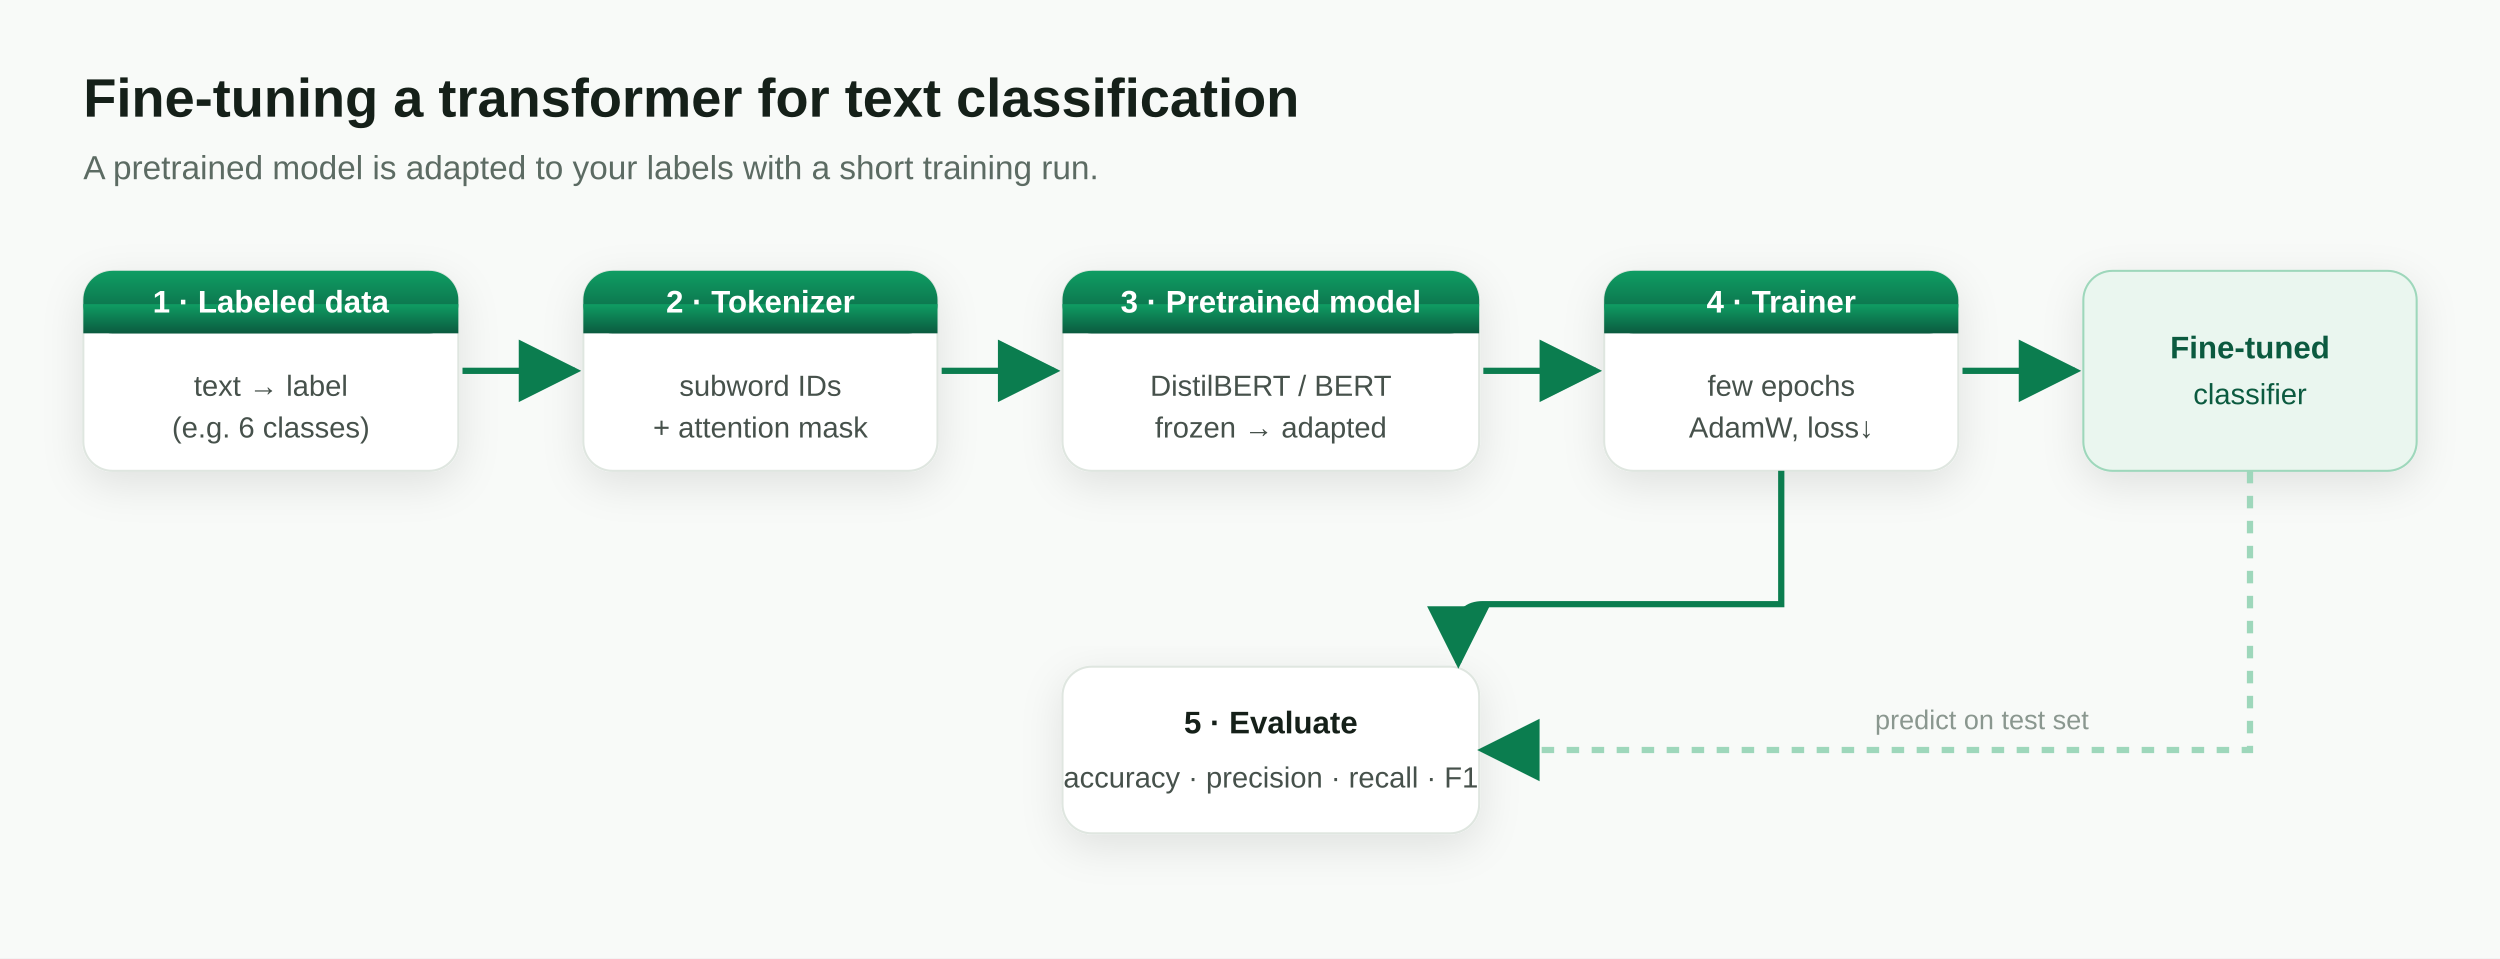
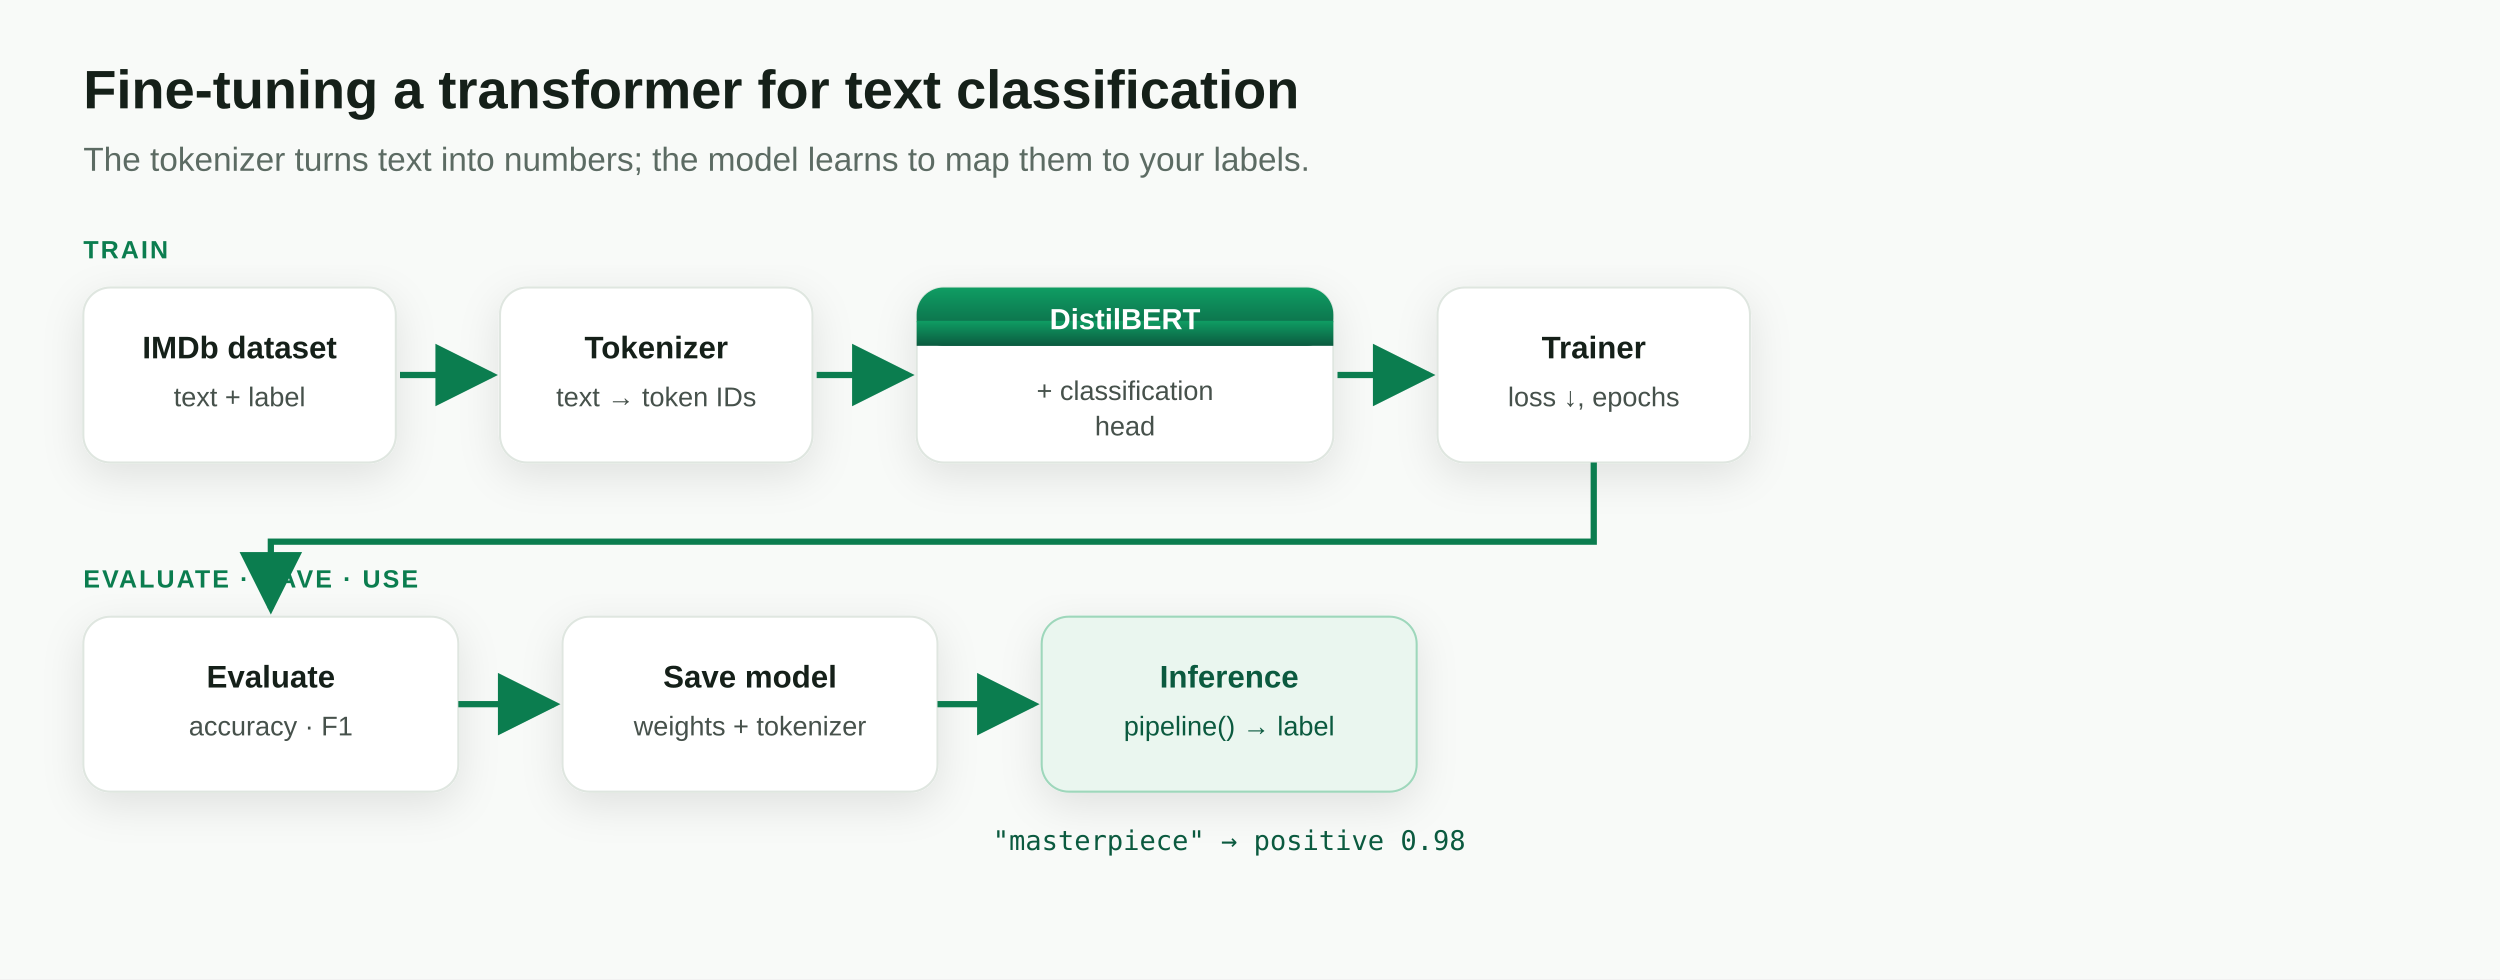
- <svg xmlns="http://www.w3.org/2000/svg" viewBox="0 0 1200 460" font-family="'Hanken Grotesk',system-ui,Arial,sans-serif" role="img" aria-label="Fine-tuning pipeline: dataset, tokenizer, pretrained transformer, trainer, fine-tuned classifier, evaluation">
+ <svg xmlns="http://www.w3.org/2000/svg" viewBox="0 0 1200 470" font-family="'Hanken Grotesk',system-ui,Arial,sans-serif" role="img" aria-label="Text classification pipeline: dataset, tokenizer, DistilBERT, classification head, Trainer, evaluation, saved model, inference">
  <defs>
-     <marker id="ah" markerWidth="12" markerHeight="12" refX="9" refY="5" orient="auto">
+     <marker id="act" markerWidth="12" markerHeight="12" refX="9" refY="5" orient="auto">
      <path d="M0 0 L10 5 L0 10 z" fill="#0b7d4f" />
    </marker>
-     <filter id="sh" x="-20%" y="-20%" width="140%" height="160%">
+     <filter id="sct" x="-20%" y="-20%" width="140%" height="160%">
      <feDropShadow dx="0" dy="6" stdDeviation="10" flood-color="#10231a" flood-opacity="0.10" />
    </filter>
-     <linearGradient id="hd" x1="0" y1="0" x2="0" y2="1">
+     <linearGradient id="hct" x1="0" y1="0" x2="0" y2="1">
      <stop offset="0" stop-color="#0f9d63" />
      <stop offset="1" stop-color="#0b5a3f" />
    </linearGradient>
  </defs>
-   <rect width="1200" height="460" fill="#f8faf8" />
-   <text x="40" y="56" font-size="26" font-weight="800" fill="#152019">Fine-tuning a transformer for text classification</text>
-   <text x="40" y="86" font-size="16" fill="#5c6b63">A pretrained model is adapted to your labels with a short training run.</text>
-   <g filter="url(#sh)">
-     <rect x="40" y="130" width="180" height="96" rx="14" fill="#ffffff" stroke="#dfe6e0" />
-     <rect x="280" y="130" width="170" height="96" rx="14" fill="#ffffff" stroke="#dfe6e0" />
-     <rect x="510" y="130" width="200" height="96" rx="14" fill="#ffffff" stroke="#dfe6e0" />
-     <rect x="770" y="130" width="170" height="96" rx="14" fill="#ffffff" stroke="#dfe6e0" />
-     <rect x="1000" y="130" width="160" height="96" rx="14" fill="#eaf6ef" stroke="#9ed7bb" />
+   <rect width="1200" height="470" fill="#f8faf8" />
+   <text x="40" y="52" font-size="26" font-weight="800" fill="#152019">Fine-tuning a transformer for text classification</text>
+   <text x="40" y="82" font-size="16" fill="#5c6b63">The tokenizer turns text into numbers; the model learns to map them to your labels.</text>
+   <text x="40" y="124" font-size="12" font-weight="800" letter-spacing="1" fill="#0b7d4f">TRAIN</text>
+   <g filter="url(#sct)">
+     <rect x="40" y="138" width="150" height="84" rx="13" fill="#ffffff" stroke="#dfe6e0" />
+     <rect x="240" y="138" width="150" height="84" rx="13" fill="#ffffff" stroke="#dfe6e0" />
+     <rect x="440" y="138" width="200" height="84" rx="13" fill="#ffffff" stroke="#dfe6e0" />
+     <rect x="690" y="138" width="150" height="84" rx="13" fill="#ffffff" stroke="#dfe6e0" />
  </g>
-   <rect x="40" y="130" width="180" height="30" rx="14" fill="url(#hd)" />
-   <rect x="40" y="146" width="180" height="14" fill="url(#hd)" />
-   <rect x="280" y="130" width="170" height="30" rx="14" fill="url(#hd)" />
-   <rect x="280" y="146" width="170" height="14" fill="url(#hd)" />
-   <rect x="510" y="130" width="200" height="30" rx="14" fill="url(#hd)" />
-   <rect x="510" y="146" width="200" height="14" fill="url(#hd)" />
-   <rect x="770" y="130" width="170" height="30" rx="14" fill="url(#hd)" />
-   <rect x="770" y="146" width="170" height="14" fill="url(#hd)" />
-   <g font-size="15" font-weight="700" fill="#ffffff" text-anchor="middle">
-     <text x="130" y="150">1 · Labeled data</text>
-     <text x="365" y="150">2 · Tokenizer</text>
-     <text x="610" y="150">3 · Pretrained model</text>
-     <text x="855" y="150">4 · Trainer</text>
+   <rect x="440" y="138" width="200" height="28" rx="13" fill="url(#hct)" />
+   <rect x="440" y="154" width="200" height="12" fill="url(#hct)" />
+   <g text-anchor="middle">
+     <text x="115" y="172" font-size="15" font-weight="700" fill="#152019">IMDb dataset</text>
+     <text x="115" y="195" font-size="13" fill="#46514b">text + label</text>
+     <text x="315" y="172" font-size="15" font-weight="700" fill="#152019">Tokenizer</text>
+     <text x="315" y="195" font-size="13" fill="#46514b">text → token IDs</text>
+     <text x="540" y="158" font-size="14" font-weight="700" fill="#fff">DistilBERT</text>
+     <text x="540" y="192" font-size="13" fill="#46514b">+ classification</text>
+     <text x="540" y="209" font-size="13" fill="#46514b">head</text>
+     <text x="765" y="172" font-size="15" font-weight="700" fill="#152019">Trainer</text>
+     <text x="765" y="195" font-size="13" fill="#46514b">loss ↓, epochs</text>
  </g>
-   <g font-size="14" fill="#46514b" text-anchor="middle">
-     <text x="130" y="190">text → label</text>
-     <text x="130" y="210">(e.g. 6 classes)</text>
-     <text x="365" y="190">subword IDs</text>
-     <text x="365" y="210">+ attention mask</text>
-     <text x="610" y="190">DistilBERT / BERT</text>
-     <text x="610" y="210">frozen → adapted</text>
-     <text x="855" y="190">few epochs</text>
-     <text x="855" y="210">AdamW, loss↓</text>
+   <g stroke="#0b7d4f" stroke-width="3" marker-end="url(#act)" fill="none">
+     <line x1="192" y1="180" x2="236" y2="180" />
+     <line x1="392" y1="180" x2="436" y2="180" />
+     <line x1="642" y1="180" x2="686" y2="180" />
  </g>
-   <text x="1080" y="172" font-size="15" font-weight="800" fill="#0b5a3f" text-anchor="middle">Fine-tuned</text>
-   <text x="1080" y="194" font-size="14" fill="#0b5a3f" text-anchor="middle">classifier</text>
-   <g stroke="#0b7d4f" stroke-width="3" marker-end="url(#ah)" fill="none">
-     <line x1="222" y1="178" x2="276" y2="178" />
-     <line x1="452" y1="178" x2="506" y2="178" />
-     <line x1="712" y1="178" x2="766" y2="178" />
-     <line x1="942" y1="178" x2="996" y2="178" />
+   <text x="40" y="282" font-size="12" font-weight="800" letter-spacing="1" fill="#0b7d4f">EVALUATE · SAVE · USE</text>
+   <g filter="url(#sct)">
+     <rect x="40" y="296" width="180" height="84" rx="13" fill="#ffffff" stroke="#dfe6e0" />
+     <rect x="270" y="296" width="180" height="84" rx="13" fill="#ffffff" stroke="#dfe6e0" />
+     <rect x="500" y="296" width="180" height="84" rx="13" fill="#eaf6ef" stroke="#9ed7bb" />
  </g>
-   <g filter="url(#sh)">
-     <rect x="510" y="320" width="200" height="80" rx="14" fill="#ffffff" stroke="#dfe6e0" />
+   <g text-anchor="middle">
+     <text x="130" y="330" font-size="15" font-weight="700" fill="#152019">Evaluate</text>
+     <text x="130" y="353" font-size="13" fill="#46514b">accuracy · F1</text>
+     <text x="360" y="330" font-size="15" font-weight="700" fill="#152019">Save model</text>
+     <text x="360" y="353" font-size="13" fill="#46514b">weights + tokenizer</text>
+     <text x="590" y="330" font-size="15" font-weight="700" fill="#0b5a3f">Inference</text>
+     <text x="590" y="353" font-size="13" fill="#0b5a3f">pipeline() → label</text>
  </g>
-   <text x="610" y="352" font-size="15" font-weight="700" fill="#152019" text-anchor="middle">5 · Evaluate</text>
-   <text x="610" y="378" font-size="14" fill="#46514b" text-anchor="middle">accuracy · precision · recall · F1</text>
-   <path d="M855 226 L855 290 L712 290 Q700 290 700 302 L700 318" stroke="#0b7d4f" stroke-width="3" fill="none" marker-end="url(#ah)" />
-   <path d="M1080 226 L1080 360 L712 360" stroke="#9ed7bb" stroke-width="3" stroke-dasharray="6 6" fill="none" marker-end="url(#ah)" />
-   <text x="900" y="350" font-size="13" fill="#8a978f">predict on test set</text>
+   <path d="M765 222 L765 260 L130 260 L130 292" stroke="#0b7d4f" stroke-width="3" fill="none" marker-end="url(#act)" />
+   <g stroke="#0b7d4f" stroke-width="3" marker-end="url(#act)" fill="none">
+     <line x1="220" y1="338" x2="266" y2="338" />
+     <line x1="450" y1="338" x2="496" y2="338" />
+   </g>
+   <g text-anchor="middle" font-family="monospace" font-size="13" fill="#0b5a3f">
+     <text x="590" y="408">"masterpiece" → positive 0.98</text>
+   </g>
</svg>
